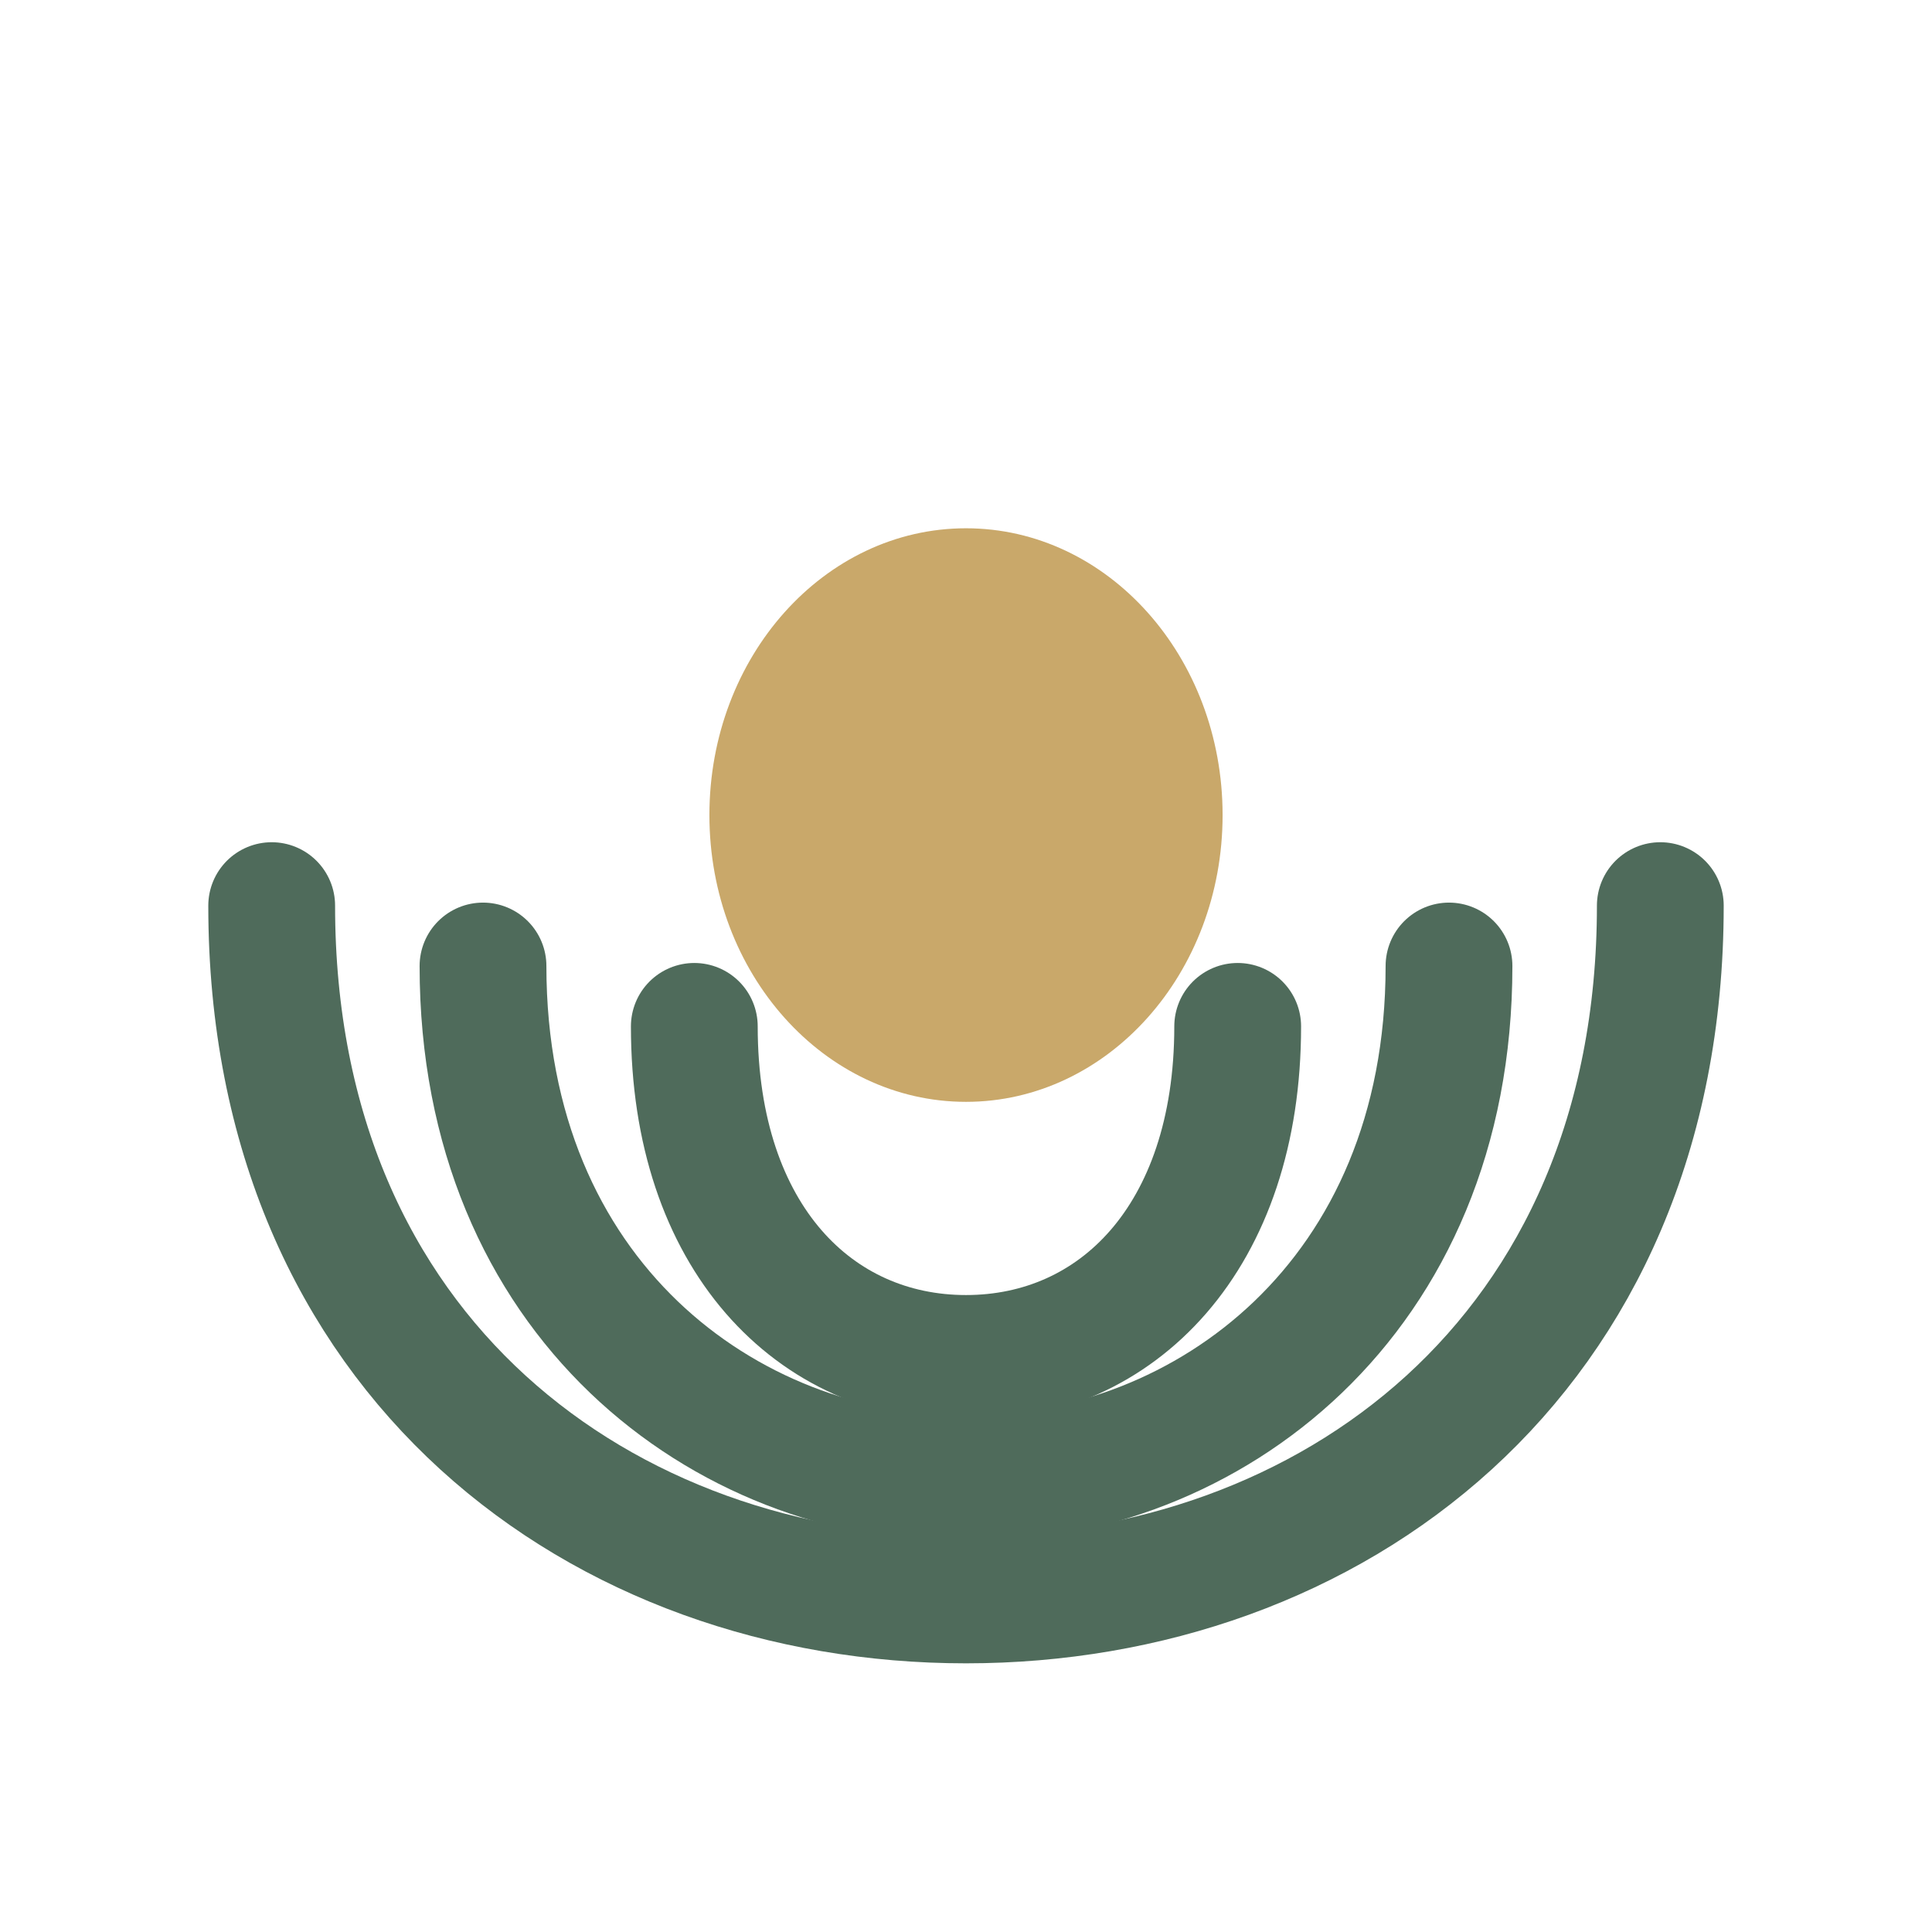
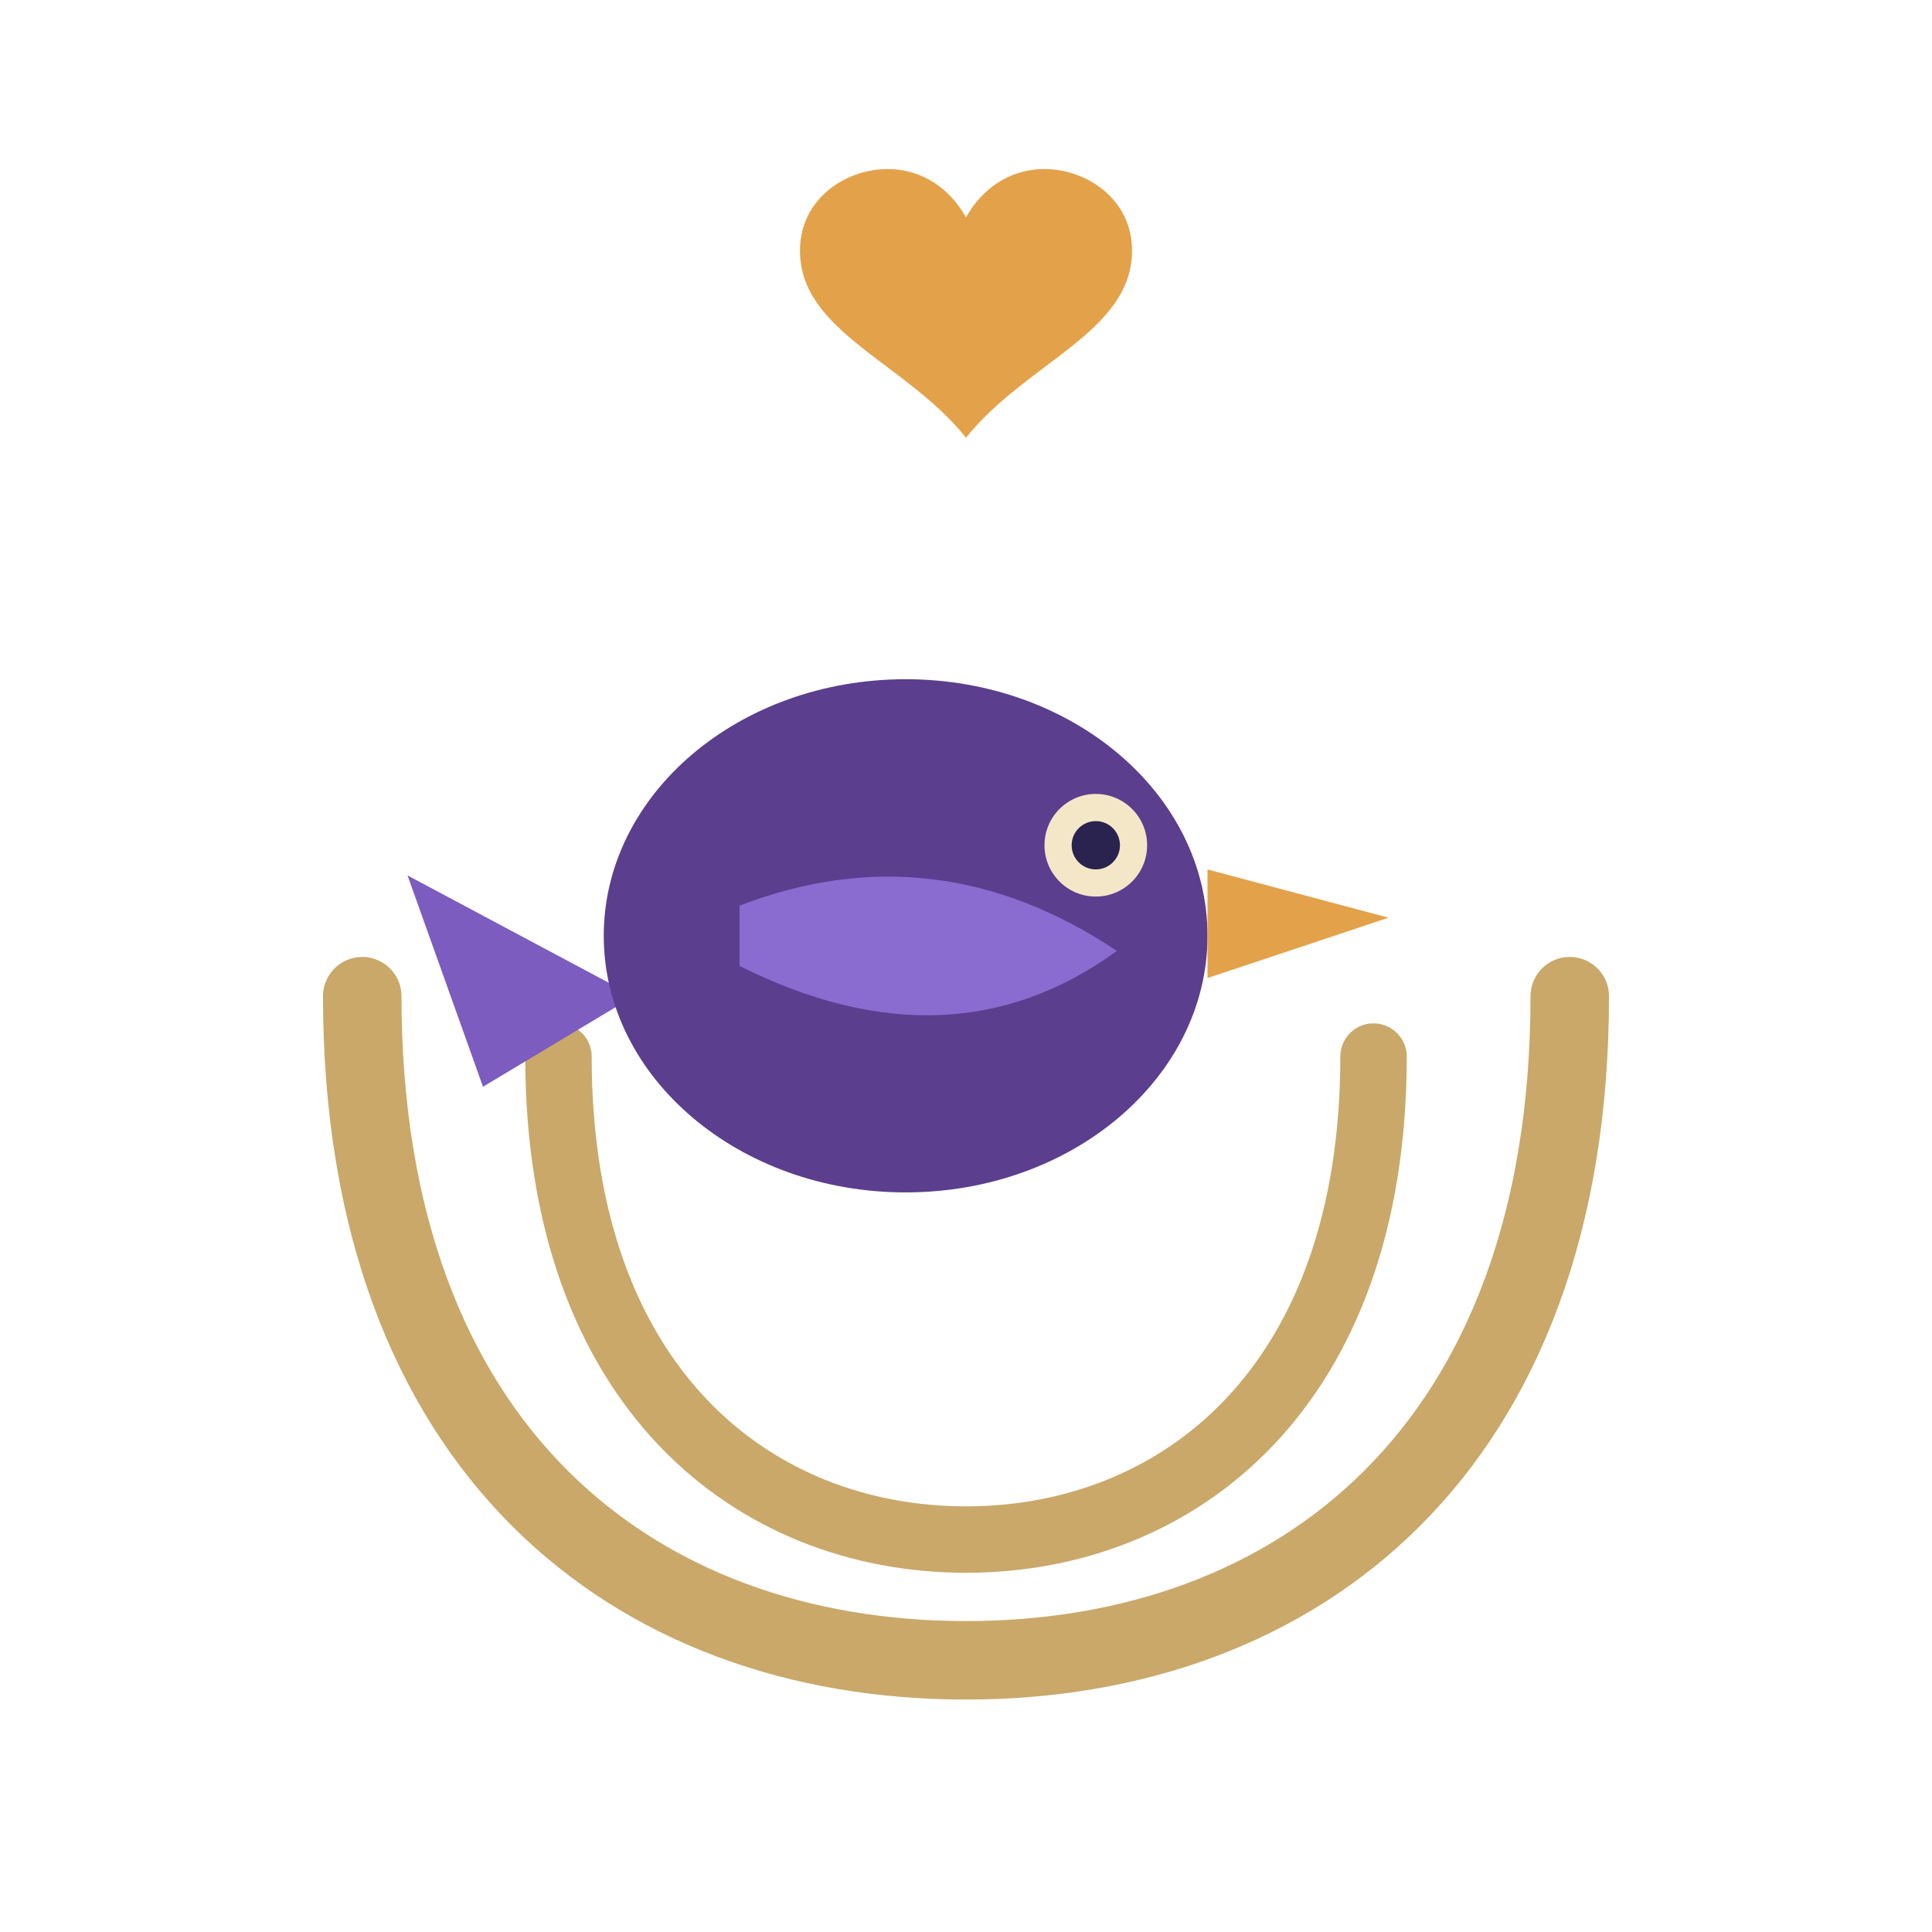
<svg xmlns="http://www.w3.org/2000/svg" width="64" height="64" viewBox="0 0 64 64" role="img" aria-label="RemyNest">
-   <ellipse cx="32" cy="27" rx="8.5" ry="9.5" fill="#C9A86A" />
-   <g fill="none" stroke="#4F6B5B" stroke-width="4.2" stroke-linecap="round" stroke-linejoin="round">
-     <path d="M9 30 C 9 45 20 53 32 53 C 44 53 55 45 55 30" />
-     <path d="M16 32 C 16 43 24 49 32 49 C 40 49 48 43 48 32" />
-     <path d="M23 34 C 23 41 27 45 32 45 C 37 45 41 41 41 34" />
+   <path d="M32 14.5 C 30 12 26.5 11 26.5 8.3 C 26.5 6.6 28 5.6 29.4 5.6 C 30.6 5.6 31.5 6.3 32 7.2 C 32.5 6.3 33.4 5.6 34.6 5.6 C 36 5.6 37.5 6.6 37.5 8.3 C 37.5 11 34 12 32 14.5 Z" fill="#E3A24A" />
+   <g fill="none" stroke="#C9A86A" stroke-linecap="round">
+     <path d="M12 33 C 12 48 21 55 32 55 C 43 55 52 48 52 33" stroke-width="2.6" />
+     <path d="M18.5 35 C 18.5 46 25 51 32 51 C 39 51 45.5 46 45.5 35" stroke-width="2.2" />
  </g>
+   <path d="M21 33 L13.5 29 L16 36 Z" fill="#7C5CBF" />
+   <ellipse cx="30" cy="31" rx="10" ry="8.5" fill="#5B3E8E" />
+   <path d="M24.5 30 Q31 27.5 37 31.5 Q31.5 35.5 24.5 32 Z" fill="#8A6BD0" />
+   <path d="M40 28.8 L46 30.4 L40 32.4 Z" fill="#E3A24A" />
+   <circle cx="36.3" cy="28" r="1.7" fill="#F3E7C8" />
+   <circle cx="36.3" cy="28" r="0.8" fill="#2A2350" />
</svg>
